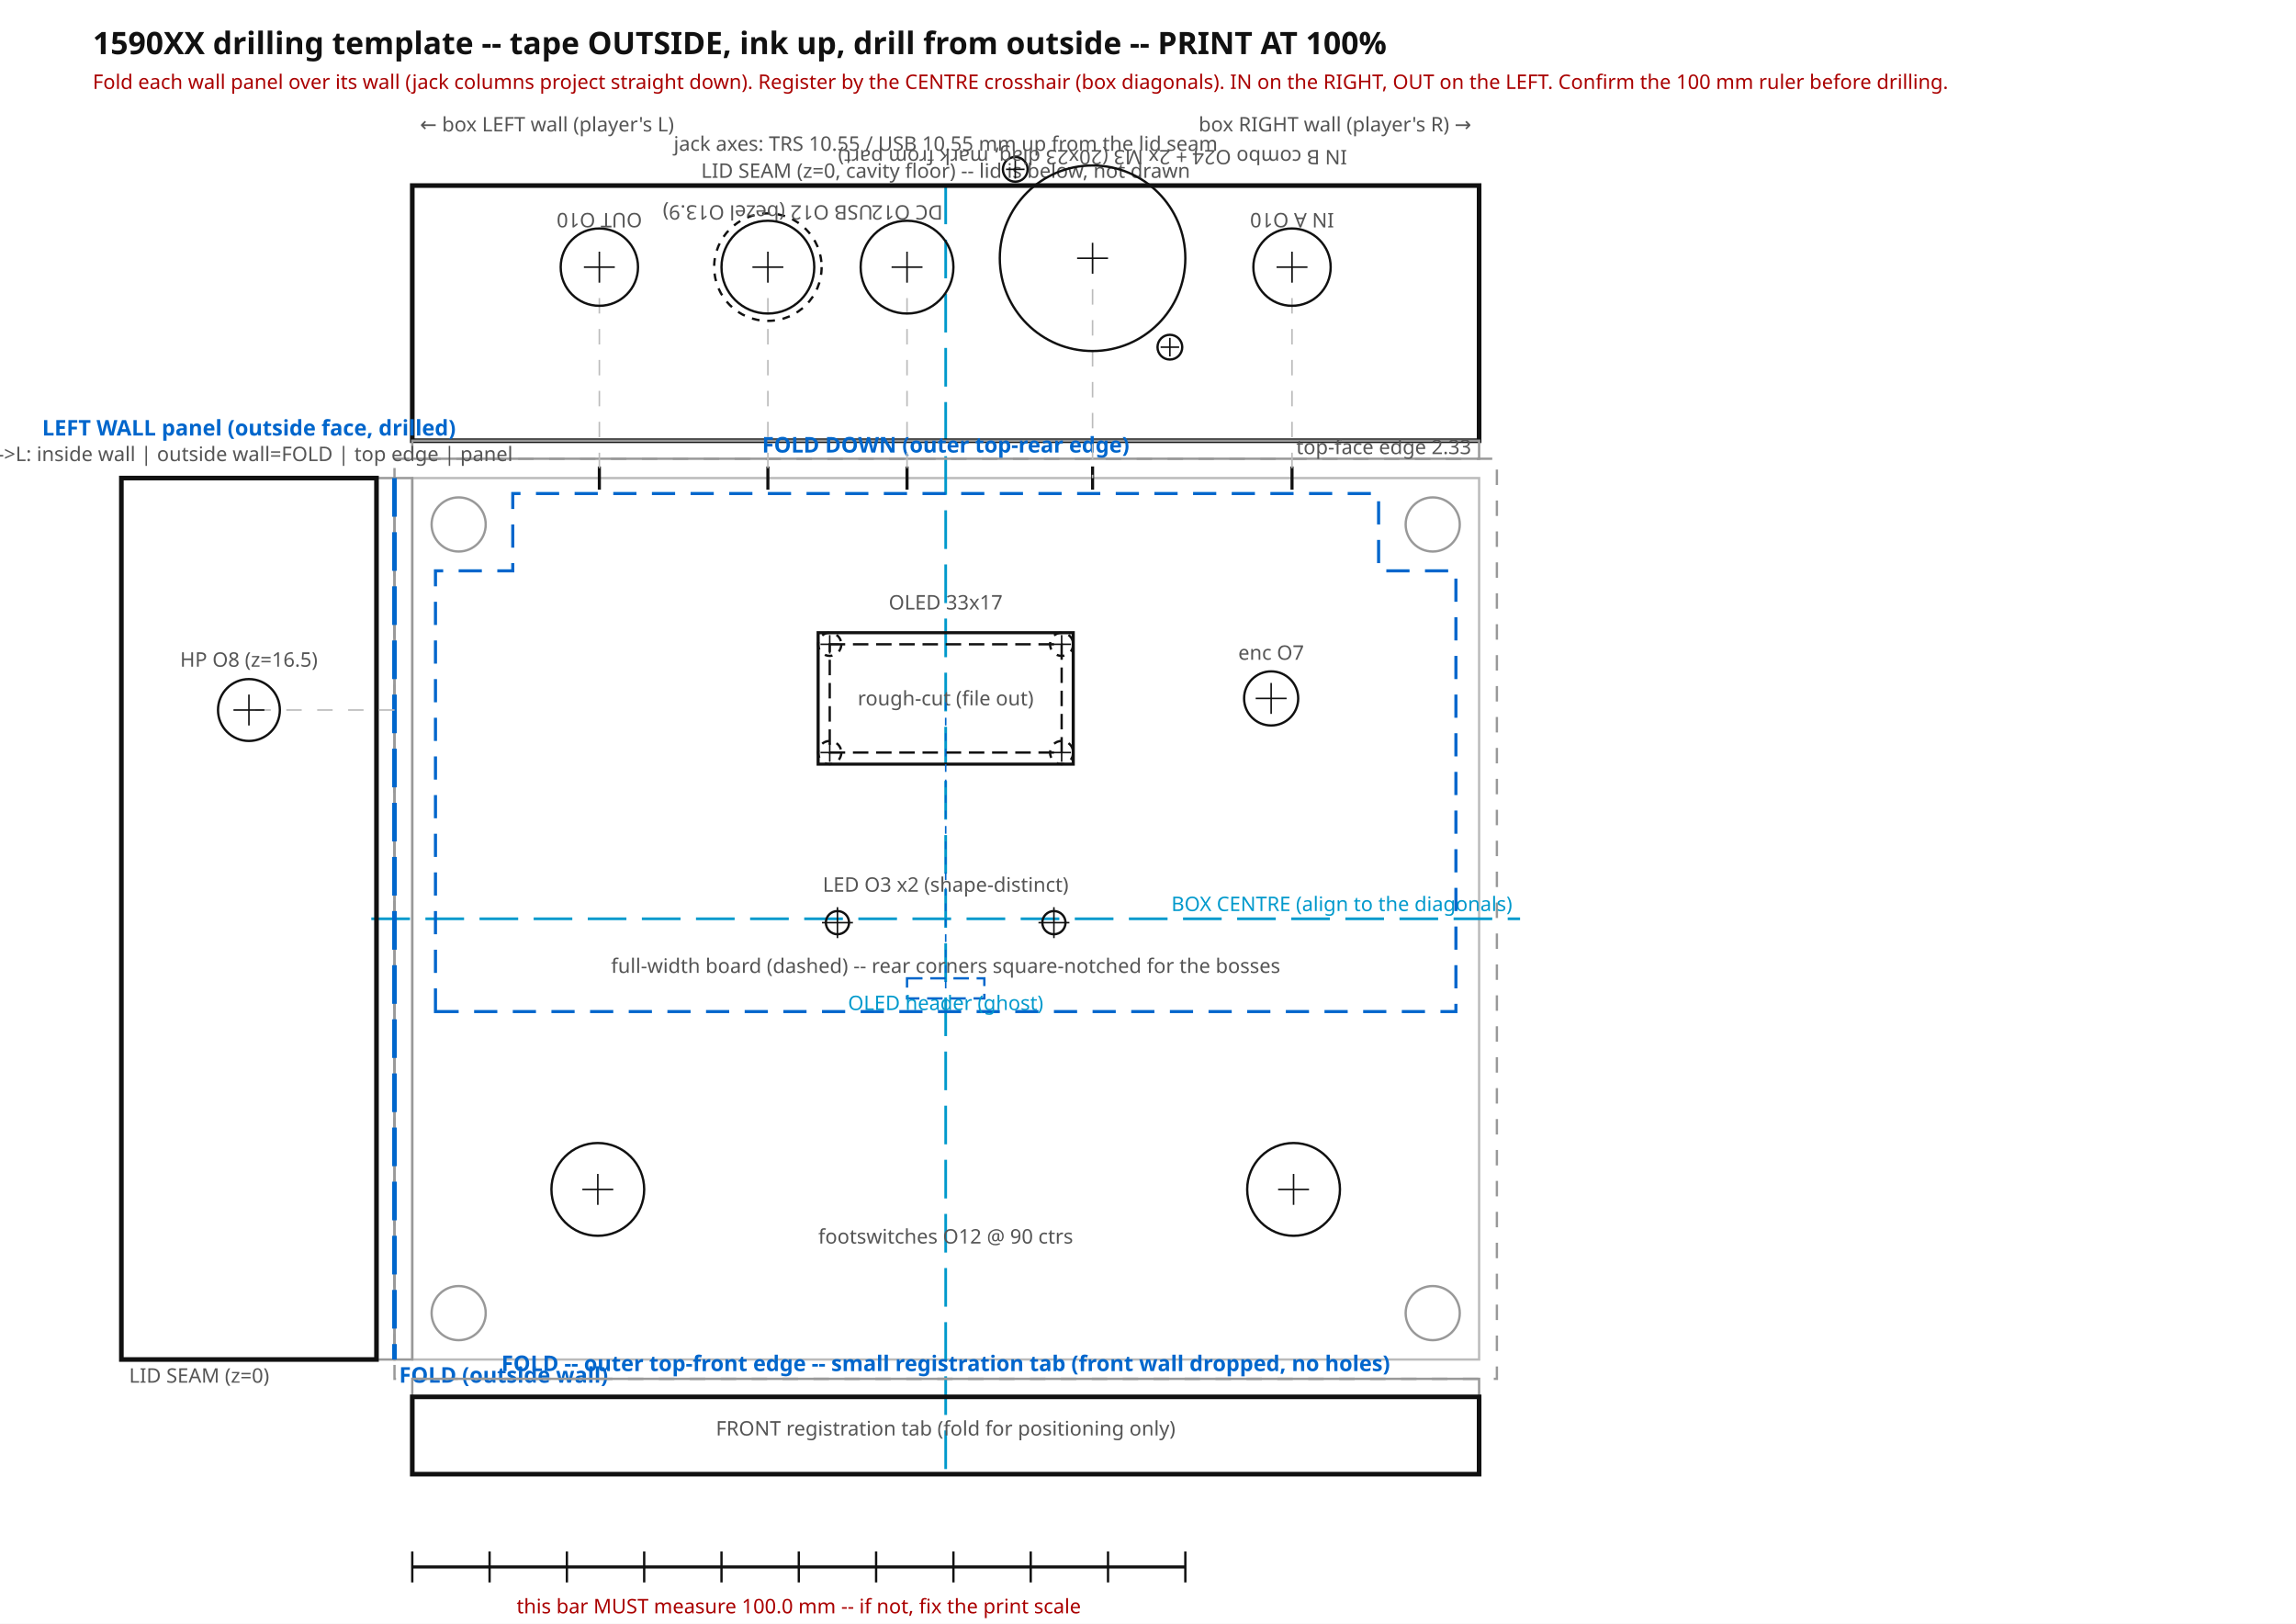
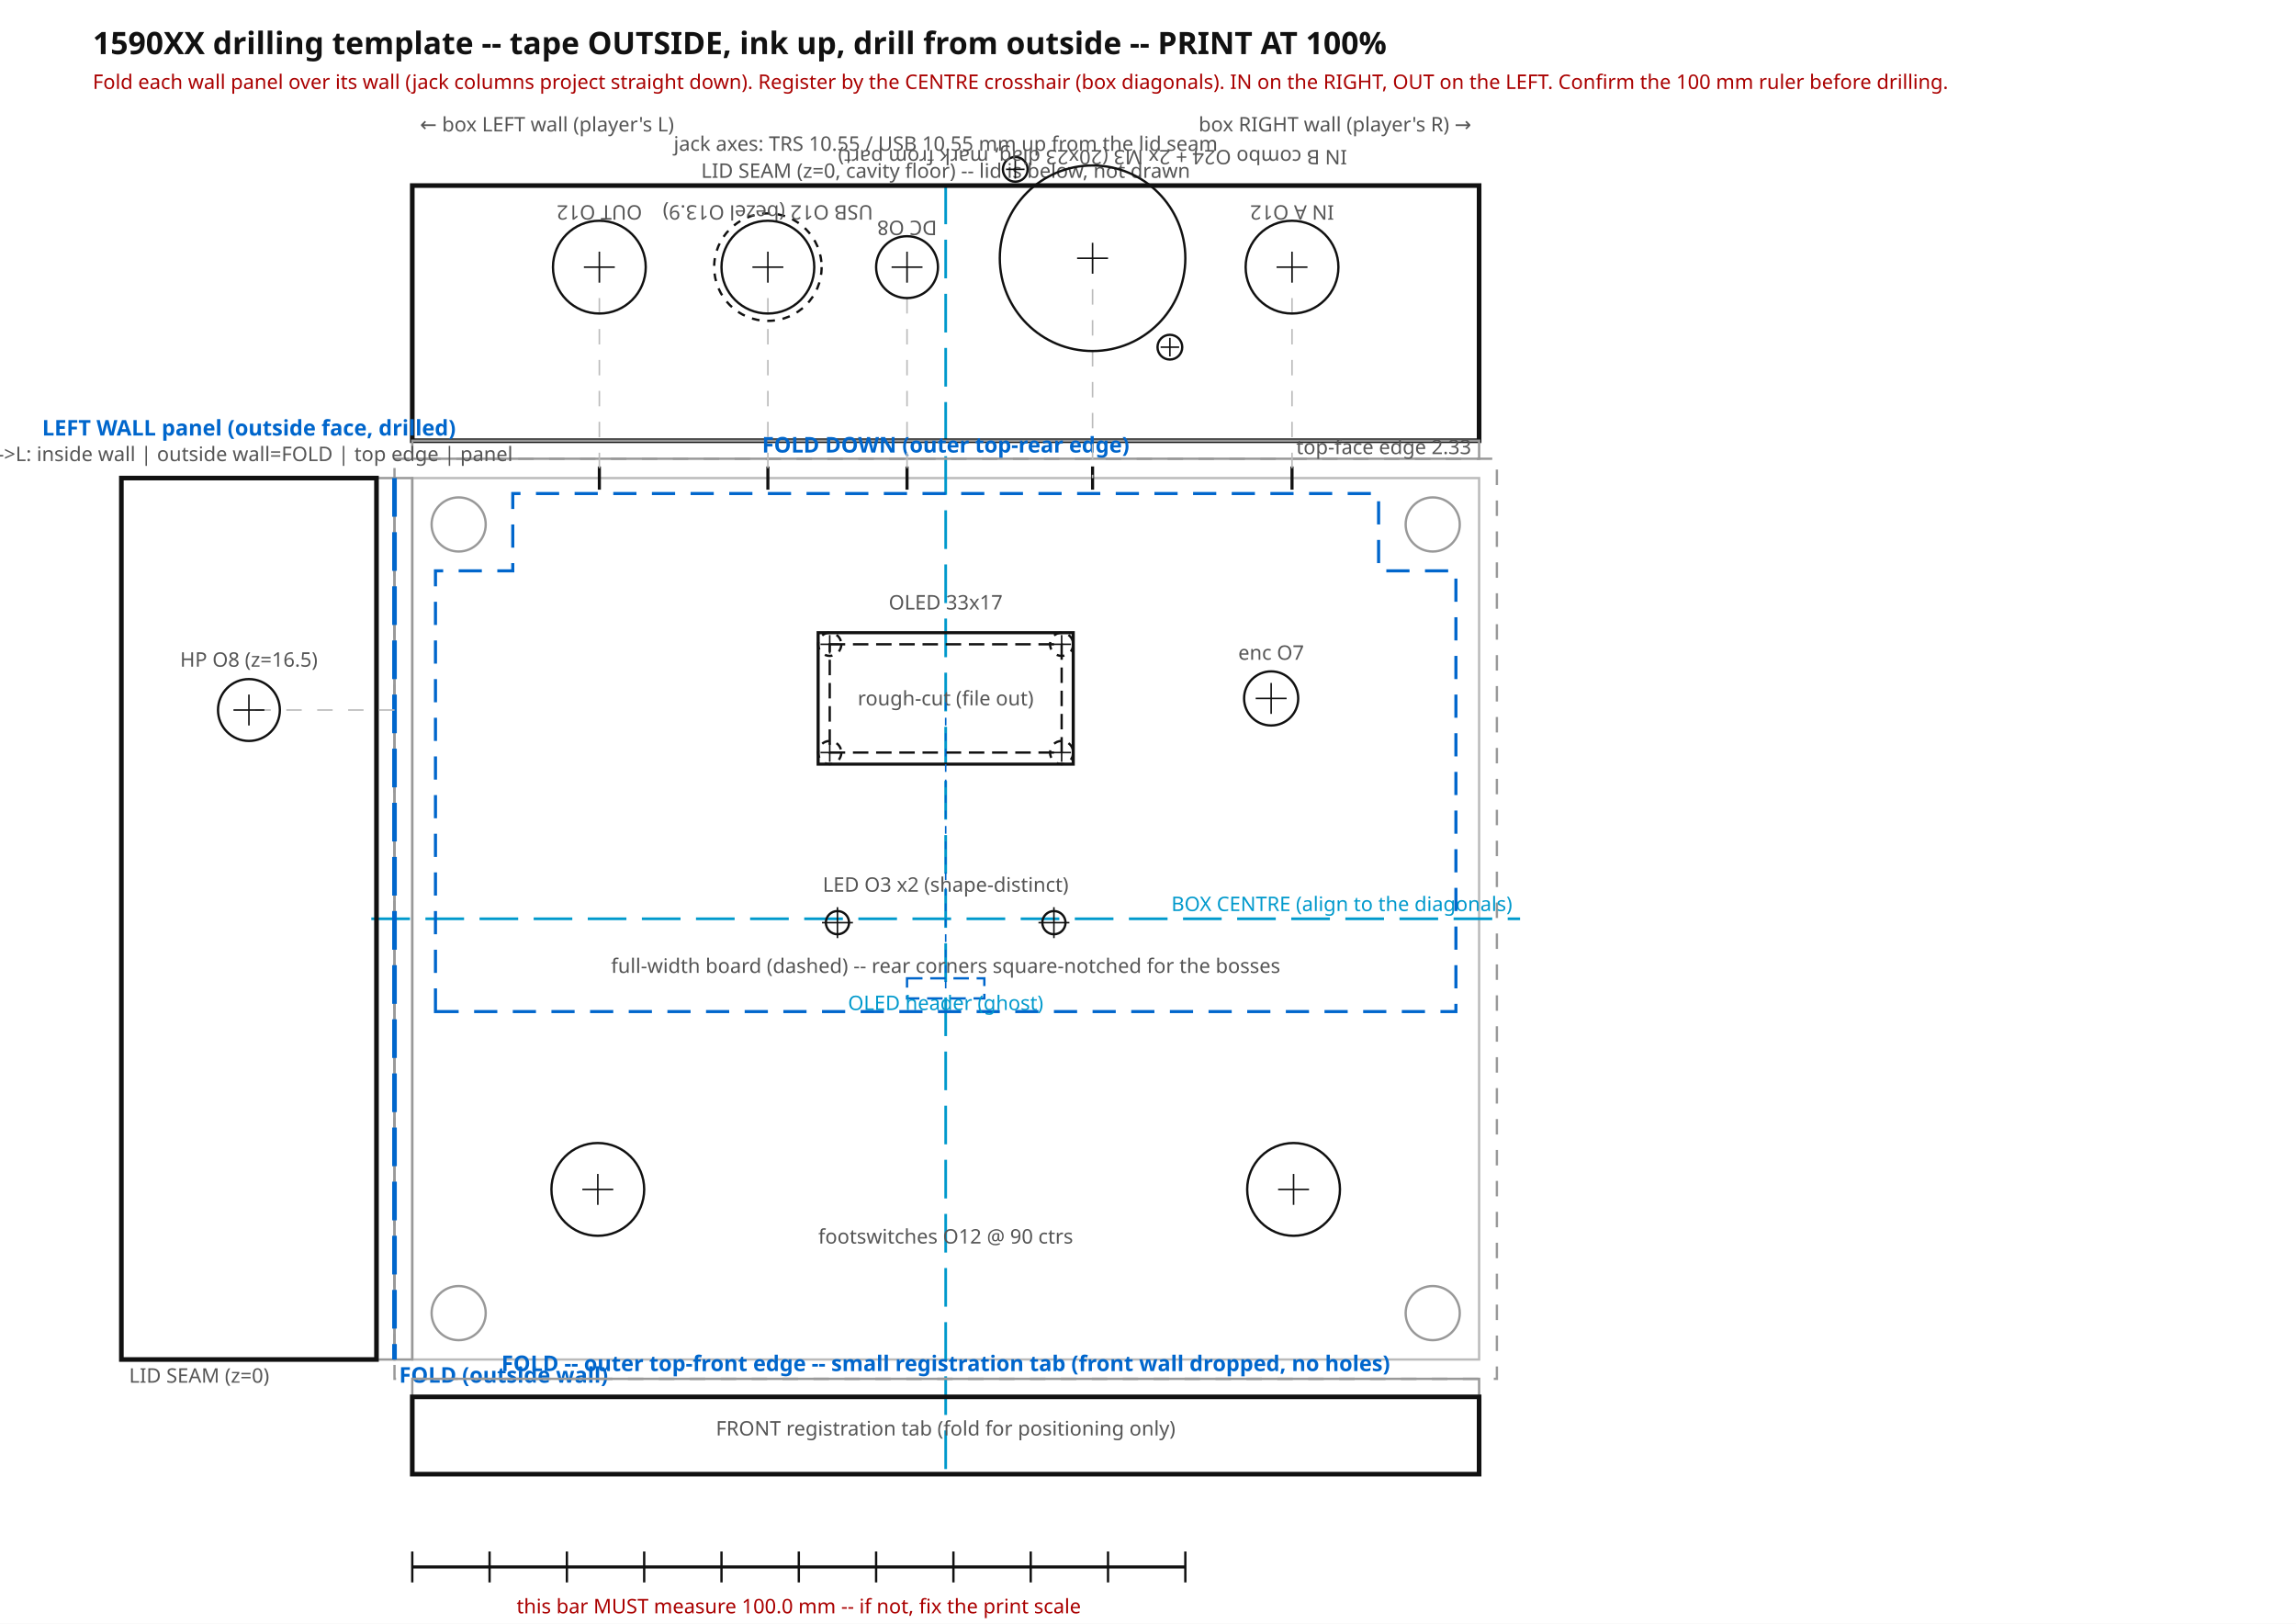
<svg xmlns="http://www.w3.org/2000/svg" width="297.0mm" height="210.0mm" viewBox="0 0 297.0 210.0">
  <style>text{font-family:sans-serif;fill:#111}.lbl{font-size:3.2px}.dim{font-size:2.6px;fill:#555}.ttl{font-size:4px;font-weight:bold}.note{font-size:2.6px;fill:#a00}.ctr{font-size:2.6px;fill:#09c}.fold{font-size:2.8px;fill:#06c;font-weight:bold}</style>
  <rect x="0" y="0" width="297.0" height="210.0" fill="#fff" />
  <text x="12.00" y="7.00" class="ttl" text-anchor="start">1590XX drilling template -- tape OUTSIDE, ink up, drill from outside -- PRINT AT 100%</text>
  <text x="12.00" y="11.50" class="note" text-anchor="start">Fold each wall panel over its wall (jack columns project straight down). Register by the CENTRE crosshair (box diagonals). IN on the RIGHT, OUT on the LEFT. Confirm the 100 mm ruler before drilling.</text>
  <rect x="51.03" y="59.33" width="142.60" height="119.00" fill="none" stroke="#999" stroke-width="0.3" stroke-dasharray="2 2" />
  <rect x="53.33" y="61.83" width="138.00" height="114.00" fill="none" stroke="#bbb" stroke-width="0.3" />
  <line x1="122.33" y1="24.00" x2="122.33" y2="190.66" stroke="#09c" stroke-width="0.35" stroke-dasharray="5 2" />
  <line x1="48.03" y1="118.83" x2="196.63" y2="118.83" stroke="#09c" stroke-width="0.35" stroke-dasharray="5 2" />
  <text x="195.63" y="117.83" class="ctr" text-anchor="end">BOX CENTRE (align to the diagonals)</text>
  <circle cx="59.33" cy="169.83" r="3.50" fill="none" stroke="#999" stroke-width="0.3" />
  <circle cx="59.33" cy="67.83" r="3.50" fill="none" stroke="#999" stroke-width="0.3" />
  <circle cx="185.33" cy="169.83" r="3.50" fill="none" stroke="#999" stroke-width="0.3" />
  <circle cx="185.33" cy="67.83" r="3.50" fill="none" stroke="#999" stroke-width="0.3" />
  <polygon points="56.33,130.83 188.33,130.83 188.33,73.83 178.33,73.83 178.33,63.83 66.33,63.83 66.33,73.83 56.33,73.83" fill="none" stroke="#06c" stroke-width="0.4" stroke-dasharray="3 2" />
  <text x="122.33" y="125.83" class="dim" text-anchor="middle">full-width board (dashed) -- rear corners square-notched for the bosses</text>
  <circle cx="77.33" cy="153.83" r="6.00" fill="none" stroke="#111" stroke-width="0.3" />
  <line x1="75.33" y1="153.83" x2="79.33" y2="153.83" stroke="#111" stroke-width="0.2" />
  <line x1="77.33" y1="151.83" x2="77.33" y2="155.83" stroke="#111" stroke-width="0.2" />
  <circle cx="167.33" cy="153.83" r="6.00" fill="none" stroke="#111" stroke-width="0.3" />
  <line x1="165.33" y1="153.83" x2="169.33" y2="153.83" stroke="#111" stroke-width="0.2" />
  <line x1="167.33" y1="151.83" x2="167.33" y2="155.83" stroke="#111" stroke-width="0.2" />
  <text x="122.33" y="160.83" class="dim" text-anchor="middle">footswitches O12 @ 90 ctrs</text>
  <circle cx="108.33" cy="119.33" r="1.50" fill="none" stroke="#111" stroke-width="0.3" />
  <line x1="106.33" y1="119.33" x2="110.33" y2="119.33" stroke="#111" stroke-width="0.2" />
  <line x1="108.33" y1="117.33" x2="108.33" y2="121.33" stroke="#111" stroke-width="0.2" />
  <circle cx="136.33" cy="119.33" r="1.50" fill="none" stroke="#111" stroke-width="0.3" />
  <line x1="134.33" y1="119.33" x2="138.33" y2="119.33" stroke="#111" stroke-width="0.2" />
  <line x1="136.33" y1="117.33" x2="136.33" y2="121.33" stroke="#111" stroke-width="0.2" />
  <text x="122.33" y="115.33" class="dim" text-anchor="middle">LED O3 x2 (shape-distinct)</text>
  <rect x="105.83" y="81.83" width="33.00" height="17.00" fill="none" stroke="#111" stroke-width="0.4" />
  <text x="122.33" y="78.83" class="dim" text-anchor="middle">OLED 33x17</text>
  <rect x="107.33" y="83.33" width="30.00" height="14.00" fill="none" stroke="#111" stroke-width="0.3" stroke-dasharray="2 1" />
  <circle cx="107.33" cy="97.33" r="1.50" fill="none" stroke="#111" stroke-width="0.3" stroke-dasharray="1 1" />
  <line x1="106.13" y1="97.33" x2="108.53" y2="97.33" stroke="#111" stroke-width="0.2" />
  <line x1="107.33" y1="96.13" x2="107.33" y2="98.53" stroke="#111" stroke-width="0.2" />
  <circle cx="107.33" cy="83.33" r="1.50" fill="none" stroke="#111" stroke-width="0.3" stroke-dasharray="1 1" />
  <line x1="106.13" y1="83.33" x2="108.53" y2="83.33" stroke="#111" stroke-width="0.2" />
  <line x1="107.33" y1="82.13" x2="107.33" y2="84.53" stroke="#111" stroke-width="0.2" />
  <circle cx="137.33" cy="97.33" r="1.50" fill="none" stroke="#111" stroke-width="0.3" stroke-dasharray="1 1" />
  <line x1="136.13" y1="97.33" x2="138.53" y2="97.33" stroke="#111" stroke-width="0.2" />
  <line x1="137.33" y1="96.13" x2="137.33" y2="98.53" stroke="#111" stroke-width="0.2" />
  <circle cx="137.33" cy="83.33" r="1.50" fill="none" stroke="#111" stroke-width="0.3" stroke-dasharray="1 1" />
  <line x1="136.13" y1="83.33" x2="138.53" y2="83.33" stroke="#111" stroke-width="0.2" />
  <line x1="137.33" y1="82.13" x2="137.33" y2="84.53" stroke="#111" stroke-width="0.2" />
  <text x="122.33" y="91.23" class="dim" text-anchor="middle">rough-cut (file out)</text>
  <rect x="117.33" y="126.53" width="10.00" height="2.60" fill="none" stroke="#06c" stroke-width="0.3" stroke-dasharray="2 1" />
  <line x1="122.33" y1="127.83" x2="122.33" y2="90.33" stroke="#06c" stroke-width="0.2" stroke-dasharray="1 1" />
  <text x="122.33" y="130.63" class="ctr" text-anchor="middle">OLED header (ghost)</text>
  <circle cx="164.43" cy="90.33" r="3.50" fill="none" stroke="#111" stroke-width="0.3" />
  <line x1="162.43" y1="90.33" x2="166.43" y2="90.33" stroke="#111" stroke-width="0.2" />
  <line x1="164.43" y1="88.33" x2="164.43" y2="92.33" stroke="#111" stroke-width="0.2" />
  <text x="164.43" y="85.33" class="dim" text-anchor="middle">enc O7</text>
  <line x1="77.53" y1="60.33" x2="77.53" y2="63.33" stroke="#111" stroke-width="0.4" />
  <line x1="99.33" y1="60.33" x2="99.33" y2="63.33" stroke="#111" stroke-width="0.4" />
  <line x1="117.33" y1="60.33" x2="117.33" y2="63.33" stroke="#111" stroke-width="0.4" />
  <line x1="141.33" y1="60.33" x2="141.33" y2="63.33" stroke="#111" stroke-width="0.4" />
  <line x1="167.13" y1="60.33" x2="167.13" y2="63.33" stroke="#111" stroke-width="0.4" />
  <rect x="53.33" y="24.00" width="138.00" height="33.00" fill="none" stroke="#111" stroke-width="0.6" />
  <rect x="53.33" y="57.00" width="138.00" height="2.33" fill="none" stroke="#999" stroke-width="0.3" />
  <text x="190.33" y="58.73" class="dim" text-anchor="end">top-face edge 2.33</text>
  <text x="122.33" y="58.53" class="fold" text-anchor="middle">FOLD DOWN (outer top-rear edge)</text>
  <text x="122.33" y="23.00" class="dim" text-anchor="middle">LID SEAM (z=0, cavity floor) -- lid is below, not drawn</text>
  <text x="54.33" y="17.00" class="dim" text-anchor="start">← box LEFT wall (player's L)</text>
  <text x="190.33" y="17.00" class="dim" text-anchor="end">box RIGHT wall (player's R) →</text>
  <text x="122.33" y="19.50" class="dim" text-anchor="middle">jack axes: TRS 10.55 / USB 10.55 mm up from the lid seam</text>
  <line x1="77.53" y1="34.55" x2="77.53" y2="61.83" stroke="#bbb" stroke-width="0.2" stroke-dasharray="2 2" />
-   <circle cx="77.53" cy="34.55" r="5.00" fill="none" stroke="#111" stroke-width="0.3" />
+   <circle cx="77.53" cy="34.55" r="6.00" fill="none" stroke="#111" stroke-width="0.3" />
  <line x1="75.53" y1="34.55" x2="79.53" y2="34.55" stroke="#111" stroke-width="0.2" />
  <line x1="77.53" y1="32.55" x2="77.53" y2="36.55" stroke="#111" stroke-width="0.2" />
-   <text x="77.53" y="27.55" class="dim" text-anchor="middle" transform="matrix(-1,0,0,-1,155.06,55.10)">OUT O10</text>
+   <text x="77.53" y="26.55" class="dim" text-anchor="middle" transform="matrix(-1,0,0,-1,155.06,53.10)">OUT O12</text>
  <line x1="99.33" y1="34.55" x2="99.33" y2="61.83" stroke="#bbb" stroke-width="0.2" stroke-dasharray="2 2" />
  <circle cx="99.33" cy="34.55" r="6.00" fill="none" stroke="#111" stroke-width="0.3" />
  <line x1="97.33" y1="34.55" x2="101.33" y2="34.55" stroke="#111" stroke-width="0.2" />
  <line x1="99.33" y1="32.55" x2="99.33" y2="36.55" stroke="#111" stroke-width="0.2" />
  <circle cx="99.33" cy="34.55" r="6.95" fill="none" stroke="#111" stroke-width="0.3" stroke-dasharray="1 1" />
  <text x="99.33" y="26.55" class="dim" text-anchor="middle" transform="matrix(-1,0,0,-1,198.66,53.10)">USB O12 (bezel O13.9)</text>
  <line x1="117.33" y1="34.55" x2="117.33" y2="61.83" stroke="#bbb" stroke-width="0.2" stroke-dasharray="2 2" />
-   <circle cx="117.33" cy="34.55" r="6.00" fill="none" stroke="#111" stroke-width="0.3" />
+   <circle cx="117.33" cy="34.55" r="4.00" fill="none" stroke="#111" stroke-width="0.3" />
  <line x1="115.33" y1="34.55" x2="119.33" y2="34.55" stroke="#111" stroke-width="0.2" />
  <line x1="117.33" y1="32.55" x2="117.33" y2="36.55" stroke="#111" stroke-width="0.2" />
-   <text x="117.33" y="26.55" class="dim" text-anchor="middle" transform="matrix(-1,0,0,-1,234.66,53.10)">DC O12</text>
+   <text x="117.33" y="28.55" class="dim" text-anchor="middle" transform="matrix(-1,0,0,-1,234.66,57.10)">DC O8</text>
  <line x1="141.33" y1="33.40" x2="141.33" y2="61.83" stroke="#bbb" stroke-width="0.2" stroke-dasharray="2 2" />
  <circle cx="141.33" cy="33.40" r="12.00" fill="none" stroke="#111" stroke-width="0.3" />
  <line x1="139.33" y1="33.40" x2="143.33" y2="33.40" stroke="#111" stroke-width="0.2" />
  <line x1="141.33" y1="31.40" x2="141.33" y2="35.40" stroke="#111" stroke-width="0.2" />
  <circle cx="131.33" cy="21.90" r="1.60" fill="none" stroke="#111" stroke-width="0.3" />
  <line x1="130.13" y1="21.90" x2="132.53" y2="21.90" stroke="#111" stroke-width="0.2" />
  <line x1="131.33" y1="20.70" x2="131.33" y2="23.10" stroke="#111" stroke-width="0.2" />
  <circle cx="151.33" cy="44.90" r="1.60" fill="none" stroke="#111" stroke-width="0.3" />
  <line x1="150.13" y1="44.90" x2="152.53" y2="44.90" stroke="#111" stroke-width="0.2" />
  <line x1="151.33" y1="43.70" x2="151.33" y2="46.10" stroke="#111" stroke-width="0.2" />
  <text x="141.33" y="19.40" class="dim" text-anchor="middle" transform="matrix(-1,0,0,-1,282.66,38.80)">IN B combo O24 + 2x M3 (20x23 diag, mark from part)</text>
  <line x1="167.13" y1="34.55" x2="167.13" y2="61.83" stroke="#bbb" stroke-width="0.2" stroke-dasharray="2 2" />
-   <circle cx="167.13" cy="34.55" r="5.00" fill="none" stroke="#111" stroke-width="0.3" />
+   <circle cx="167.13" cy="34.55" r="6.00" fill="none" stroke="#111" stroke-width="0.3" />
  <line x1="165.13" y1="34.55" x2="169.13" y2="34.55" stroke="#111" stroke-width="0.2" />
  <line x1="167.13" y1="32.55" x2="167.13" y2="36.55" stroke="#111" stroke-width="0.2" />
-   <text x="167.13" y="27.55" class="dim" text-anchor="middle" transform="matrix(-1,0,0,-1,334.26,55.10)">IN A O10</text>
+   <text x="167.13" y="26.55" class="dim" text-anchor="middle" transform="matrix(-1,0,0,-1,334.26,53.10)">IN A O12</text>
  <rect x="51.03" y="61.83" width="2.30" height="114.00" fill="none" stroke="#999" stroke-width="0.3" />
  <rect x="48.70" y="61.83" width="2.33" height="114.00" fill="none" stroke="#999" stroke-width="0.3" />
  <rect x="15.70" y="61.83" width="33.00" height="114.00" fill="none" stroke="#111" stroke-width="0.6" />
  <line x1="51.03" y1="61.83" x2="51.03" y2="175.83" stroke="#06c" stroke-width="0.6" stroke-dasharray="5 2" />
  <text x="32.20" y="56.33" class="fold" text-anchor="middle">LEFT WALL panel (outside face, drilled)</text>
  <text x="32.20" y="59.63" class="dim" text-anchor="middle">R-&gt;L: inside wall | outside wall=FOLD | top edge | panel</text>
  <text x="16.70" y="178.83" class="dim" text-anchor="start">LID SEAM (z=0)</text>
  <text x="51.63" y="178.83" class="fold" text-anchor="start">FOLD (outside wall)</text>
  <line x1="51.03" y1="91.83" x2="32.20" y2="91.83" stroke="#bbb" stroke-width="0.2" stroke-dasharray="2 2" />
  <circle cx="32.20" cy="91.83" r="4.00" fill="none" stroke="#111" stroke-width="0.3" />
  <line x1="30.20" y1="91.83" x2="34.20" y2="91.83" stroke="#111" stroke-width="0.2" />
  <line x1="32.20" y1="89.83" x2="32.20" y2="93.83" stroke="#111" stroke-width="0.2" />
  <text x="32.20" y="86.23" class="dim" text-anchor="middle">HP O8 (z=16.5)</text>
  <text x="122.33" y="177.33" class="fold" text-anchor="middle">FOLD -- outer top-front edge -- small registration tab (front wall dropped, no holes)</text>
  <rect x="53.33" y="178.33" width="138.00" height="2.33" fill="none" stroke="#999" stroke-width="0.3" />
  <rect x="53.33" y="180.66" width="138.00" height="10.00" fill="none" stroke="#111" stroke-width="0.6" />
  <text x="122.33" y="185.66" class="dim" text-anchor="middle">FRONT registration tab (fold for positioning only)</text>
  <line x1="53.33" y1="202.66" x2="153.33" y2="202.66" stroke="#111" stroke-width="0.4" />
  <line x1="53.33" y1="200.66" x2="53.33" y2="204.66" stroke="#111" stroke-width="0.3" />
  <line x1="63.33" y1="200.66" x2="63.33" y2="204.66" stroke="#111" stroke-width="0.3" />
  <line x1="73.33" y1="200.66" x2="73.33" y2="204.66" stroke="#111" stroke-width="0.3" />
  <line x1="83.33" y1="200.66" x2="83.33" y2="204.66" stroke="#111" stroke-width="0.3" />
  <line x1="93.33" y1="200.66" x2="93.33" y2="204.66" stroke="#111" stroke-width="0.3" />
  <line x1="103.33" y1="200.66" x2="103.33" y2="204.66" stroke="#111" stroke-width="0.3" />
  <line x1="113.33" y1="200.66" x2="113.33" y2="204.66" stroke="#111" stroke-width="0.3" />
  <line x1="123.33" y1="200.66" x2="123.33" y2="204.66" stroke="#111" stroke-width="0.3" />
  <line x1="133.33" y1="200.66" x2="133.33" y2="204.66" stroke="#111" stroke-width="0.3" />
  <line x1="143.33" y1="200.66" x2="143.33" y2="204.66" stroke="#111" stroke-width="0.3" />
  <line x1="153.33" y1="200.66" x2="153.33" y2="204.66" stroke="#111" stroke-width="0.3" />
  <text x="103.33" y="208.66" class="note" text-anchor="middle">this bar MUST measure 100.0 mm -- if not, fix the print scale</text>
</svg>
